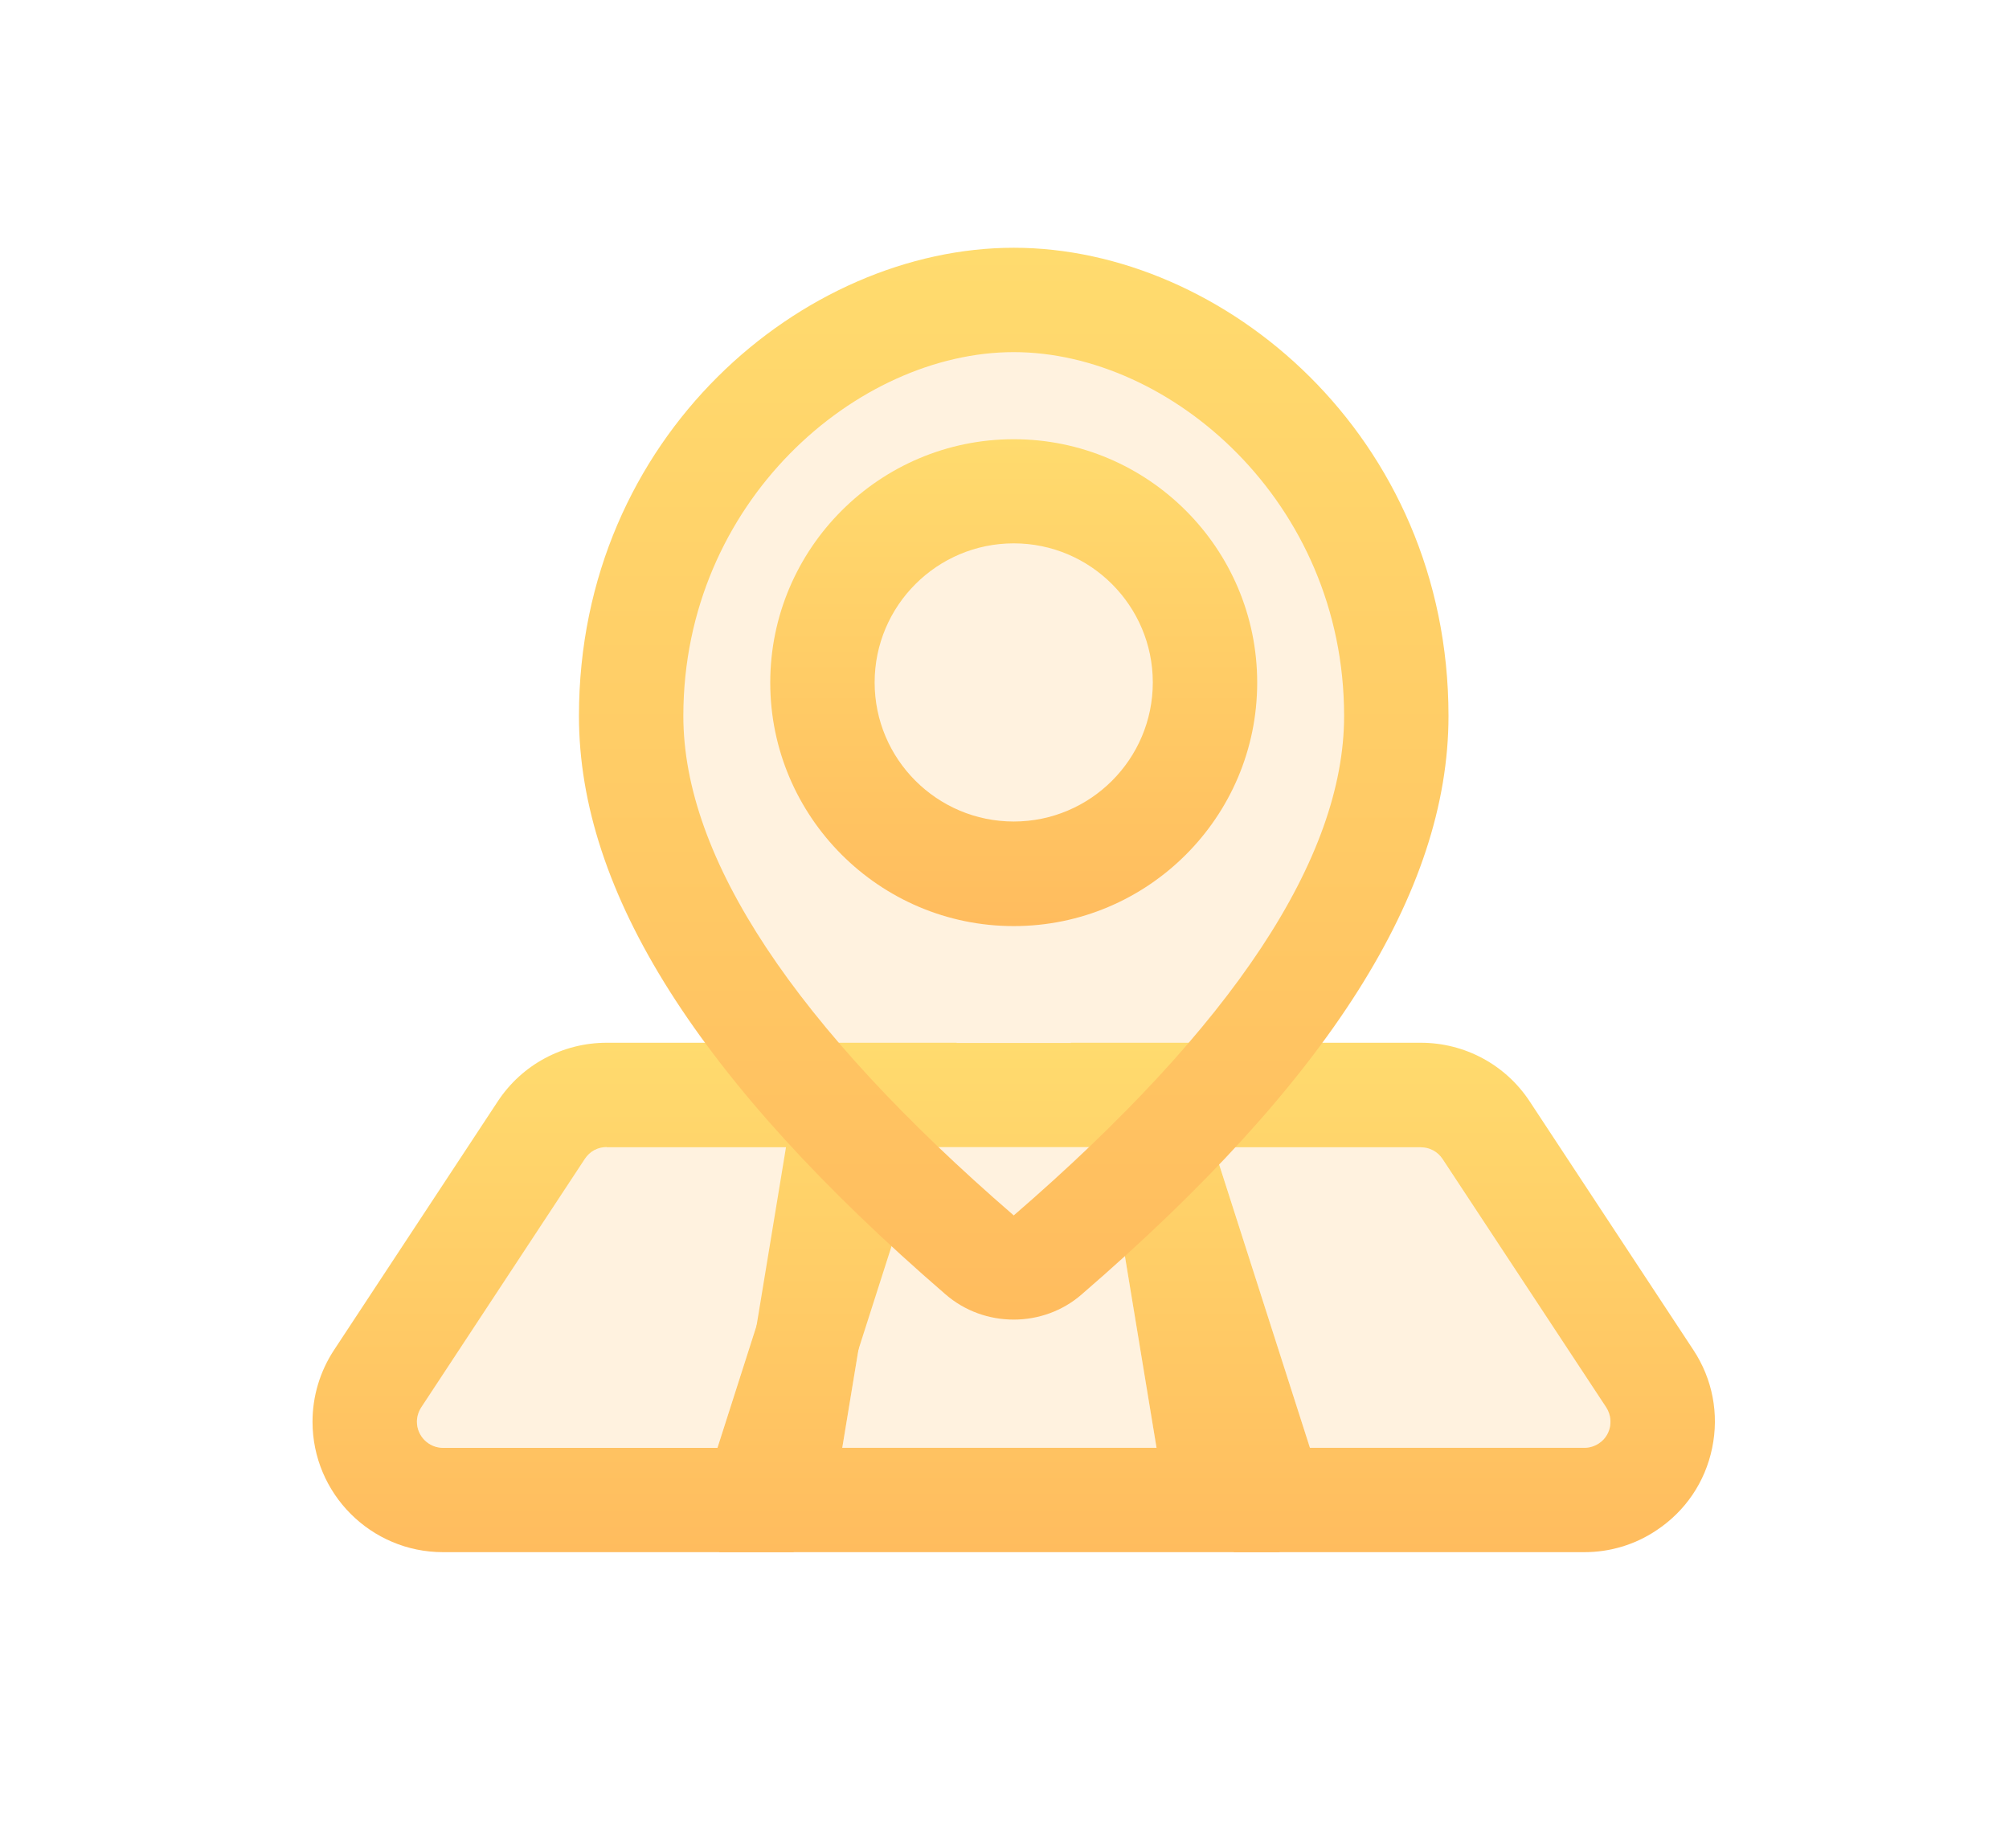
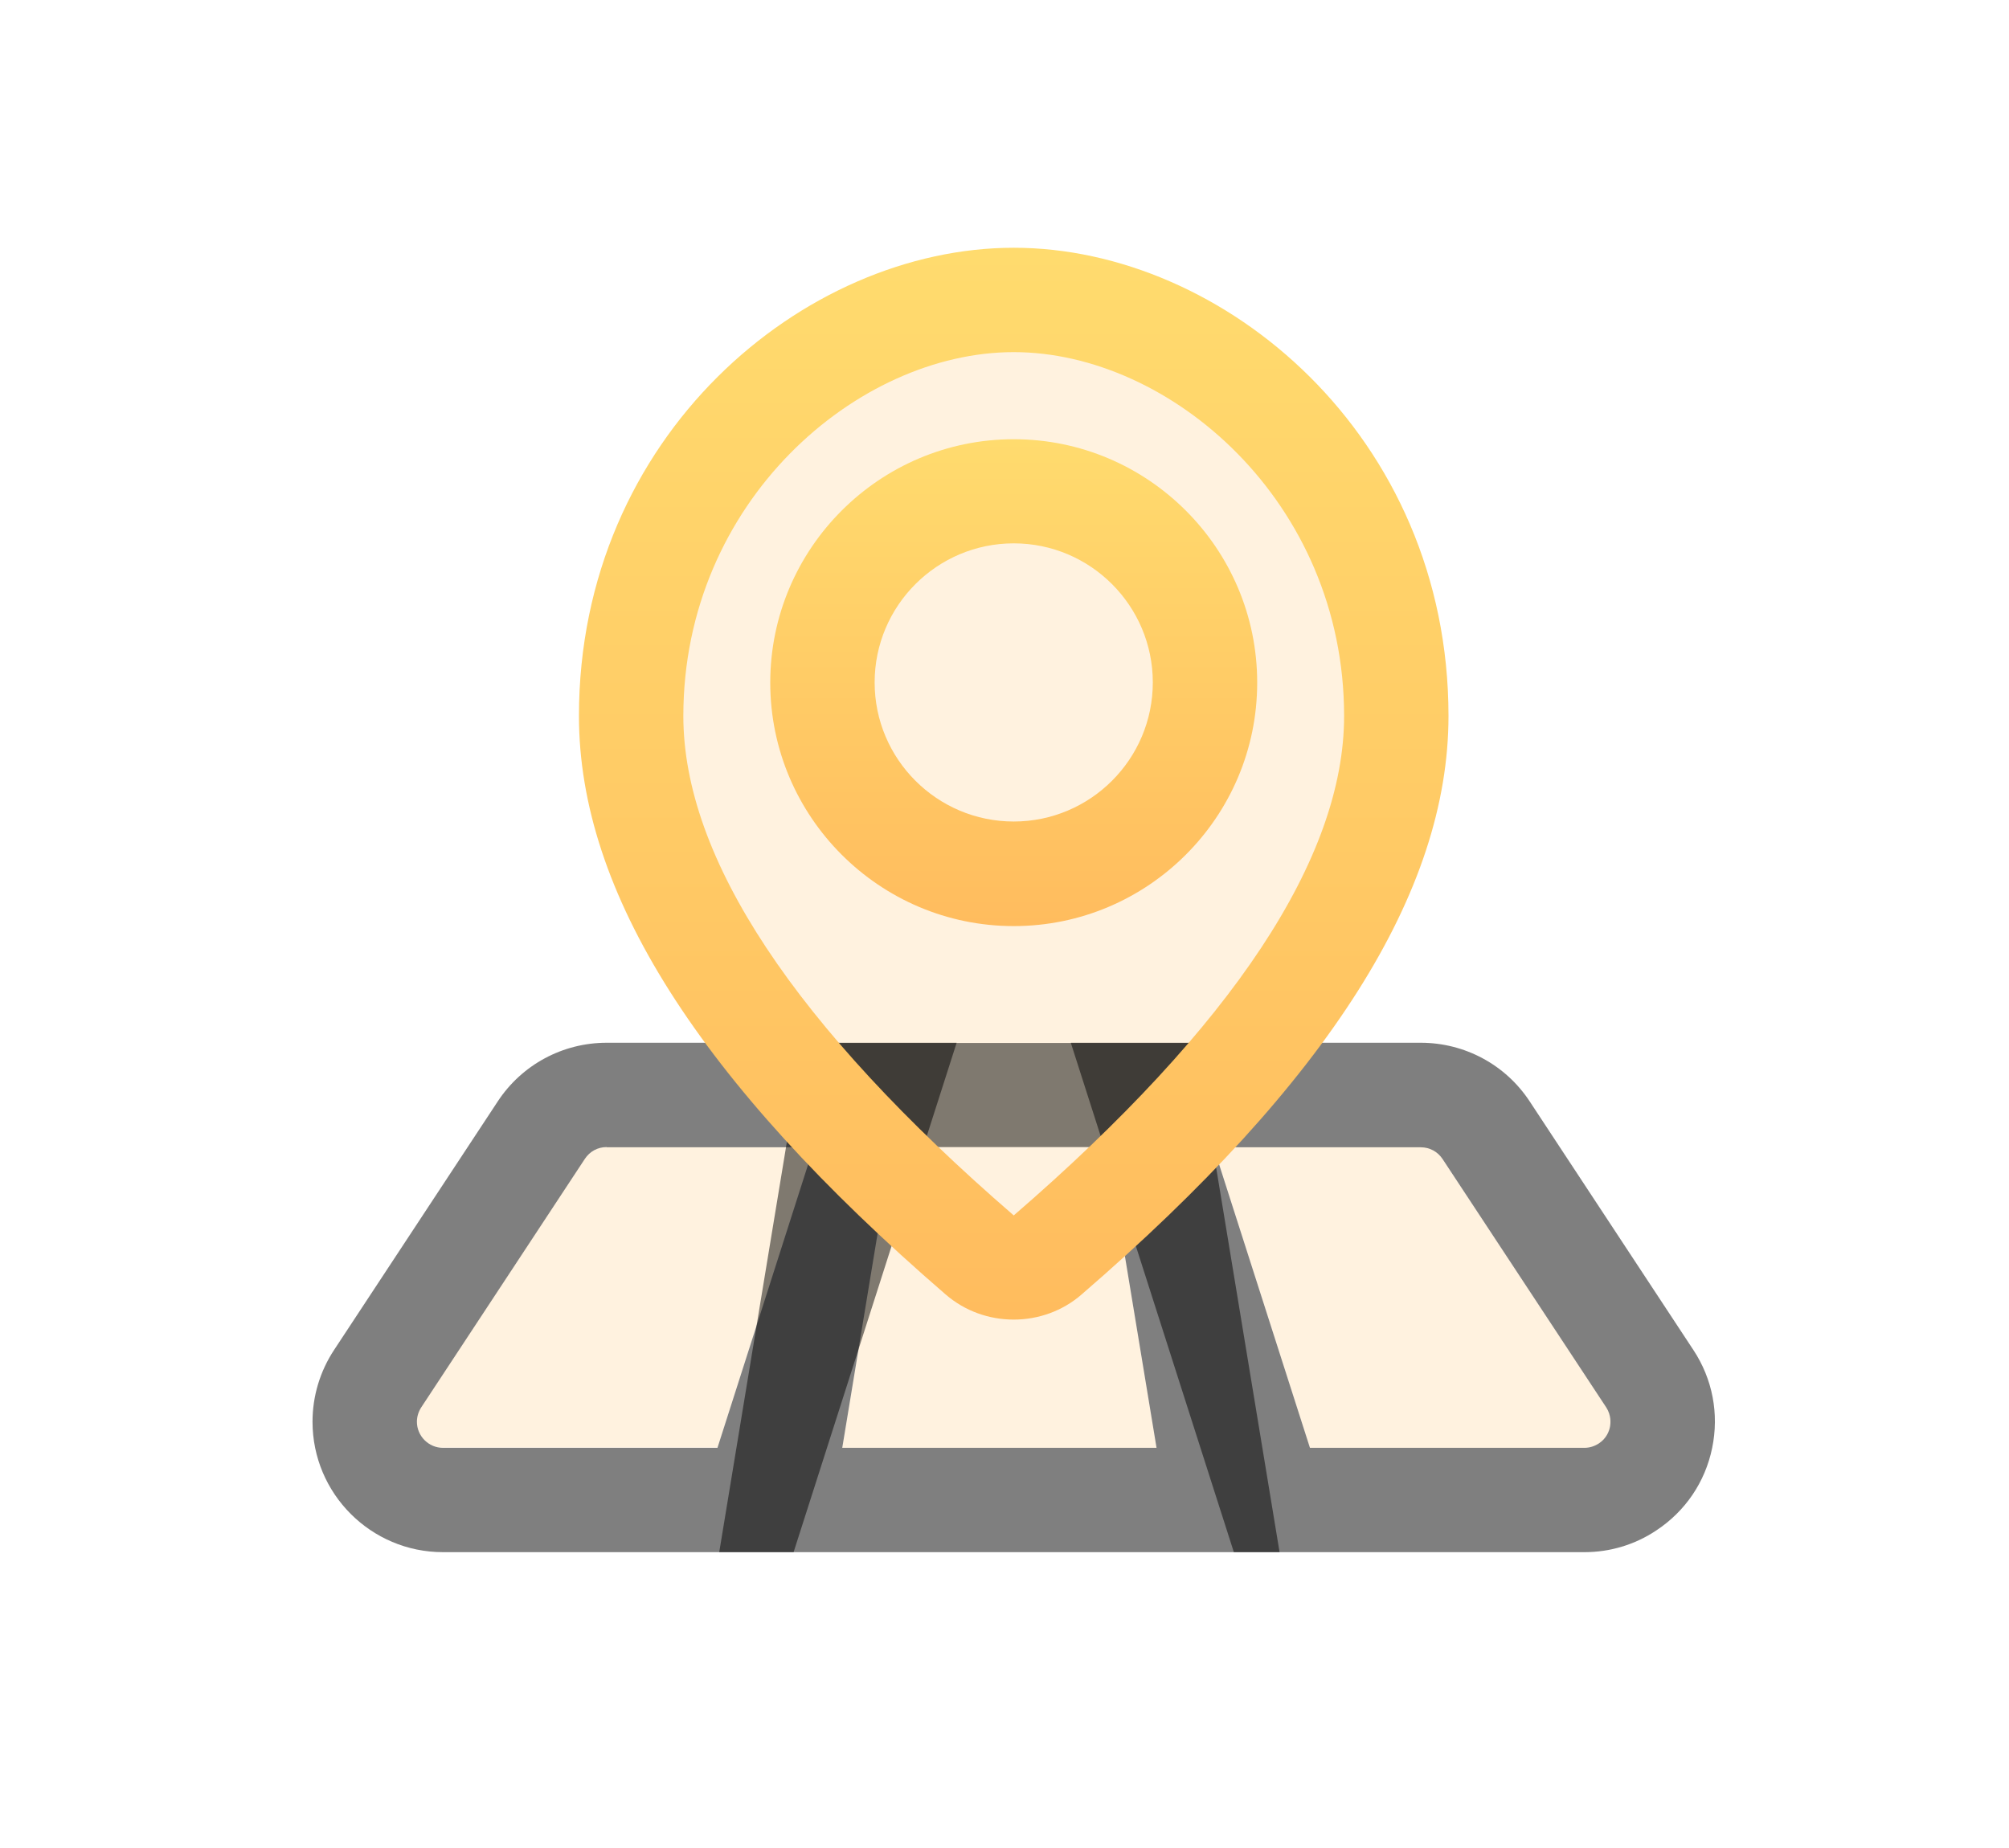
<svg xmlns="http://www.w3.org/2000/svg" width="50" height="46" viewBox="0 0 50 46" fill="none">
  <g opacity="0.2">
    <path d="M15.098 28.553H20.249L17.856 36.034H11.025C10.669 36.034 10.376 35.741 10.376 35.385C10.376 35.258 10.415 35.136 10.483 35.028L14.556 28.842C14.678 28.666 14.883 28.553 15.098 28.553Z" fill="url(#paint0_linear_3_65)" />
    <path d="M22.197 28.553H27.549L28.784 36.039H20.962L22.197 28.553Z" fill="url(#paint1_linear_3_65)" />
    <path d="M30.205 28.553H35.356C35.576 28.553 35.776 28.661 35.898 28.846L39.976 35.033C40.171 35.331 40.088 35.736 39.79 35.931C39.683 36 39.56 36.039 39.434 36.039H32.602L30.205 28.553Z" fill="url(#paint2_linear_3_65)" />
    <path d="M26.079 31.235C31.86 26.24 34.751 21.768 34.751 17.822C34.751 11.621 29.736 7.466 25.23 7.466C20.723 7.466 15.708 11.621 15.708 17.822C15.708 21.768 18.599 26.235 24.385 31.235C24.868 31.655 25.591 31.655 26.079 31.235Z" fill="url(#paint3_linear_3_65)" />
    <path d="M20.469 16.992C20.469 18.255 20.97 19.466 21.863 20.358C22.756 21.251 23.967 21.753 25.23 21.753C26.492 21.753 27.703 21.251 28.596 20.358C29.489 19.466 29.99 18.255 29.99 16.992C29.99 15.73 29.489 14.519 28.596 13.626C27.703 12.733 26.492 12.231 25.23 12.231C23.967 12.231 22.756 12.733 21.863 13.626C20.97 14.519 20.469 15.73 20.469 16.992Z" fill="url(#paint4_linear_3_65)" />
  </g>
-   <path d="M19.751 38.636H11.025C9.233 38.636 7.778 37.181 7.778 35.389C7.778 34.755 7.964 34.135 8.315 33.602L12.388 27.416C12.988 26.503 14.004 25.956 15.098 25.956H23.809L19.751 38.636ZM15.098 28.553C14.878 28.553 14.678 28.661 14.556 28.846L10.483 35.033C10.415 35.14 10.376 35.263 10.376 35.389C10.376 35.746 10.669 36.039 11.025 36.039H17.856L20.249 28.558H15.098V28.553Z" fill="url(#paint5_linear_3_65)" />
-   <path d="M31.846 38.636H17.9L19.99 25.961H29.756L31.846 38.636ZM20.962 36.039H28.784L27.549 28.553H22.197L20.962 36.039Z" fill="url(#paint6_linear_3_65)" />
-   <path d="M39.434 38.636H30.708L26.65 25.956H35.361C36.455 25.956 37.471 26.503 38.071 27.416L42.144 33.602C42.622 34.325 42.788 35.194 42.612 36.044C42.437 36.893 41.943 37.621 41.216 38.099C40.688 38.451 40.068 38.636 39.434 38.636ZM32.602 36.039H39.434C39.56 36.039 39.683 36 39.79 35.931C39.985 35.804 40.049 35.619 40.068 35.521C40.088 35.424 40.102 35.228 39.976 35.033L35.903 28.851C35.781 28.666 35.581 28.558 35.361 28.558H30.205L32.602 36.039Z" fill="url(#paint7_linear_3_65)" />
+   <path d="M19.751 38.636H11.025C9.233 38.636 7.778 37.181 7.778 35.389C7.778 34.755 7.964 34.135 8.315 33.602L12.388 27.416C12.988 26.503 14.004 25.956 15.098 25.956H23.809L19.751 38.636ZM15.098 28.553C14.878 28.553 14.678 28.661 14.556 28.846L10.483 35.033C10.415 35.14 10.376 35.263 10.376 35.389C10.376 35.746 10.669 36.039 11.025 36.039H17.856L20.249 28.558H15.098V28.553Z" fill="url(#paint5_linear_3_65)" fill-opacity="0.5" />
+   <path d="M31.846 38.636H17.9L19.99 25.961H29.756L31.846 38.636ZM20.962 36.039H28.784L27.549 28.553H22.197L20.962 36.039Z" fill="url(#paint6_linear_3_65)" fill-opacity="0.5" />
+   <path d="M39.434 38.636H30.708L26.65 25.956H35.361C36.455 25.956 37.471 26.503 38.071 27.416L42.144 33.602C42.622 34.325 42.788 35.194 42.612 36.044C42.437 36.893 41.943 37.621 41.216 38.099C40.688 38.451 40.068 38.636 39.434 38.636ZM32.602 36.039H39.434C39.56 36.039 39.683 36 39.79 35.931C39.985 35.804 40.049 35.619 40.068 35.521C40.088 35.424 40.102 35.228 39.976 35.033L35.903 28.851C35.781 28.666 35.581 28.558 35.361 28.558H30.205L32.602 36.039Z" fill="url(#paint7_linear_3_65)" fill-opacity="0.5" />
  <path d="M25.23 32.847C24.619 32.847 24.014 32.637 23.53 32.217C17.393 26.914 14.409 22.202 14.409 17.822C14.409 10.85 20.005 6.167 25.23 6.167C30.454 6.167 36.05 10.85 36.05 17.822C36.05 22.202 33.066 26.914 26.924 32.217C26.445 32.637 25.835 32.847 25.23 32.847ZM25.23 8.765C21.338 8.765 17.007 12.485 17.007 17.822C17.007 21.352 19.775 25.537 25.23 30.254C30.689 25.537 33.452 21.352 33.452 17.822C33.452 12.485 29.121 8.765 25.23 8.765Z" fill="url(#paint8_linear_3_65)" />
  <path d="M25.23 23.052C21.89 23.052 19.17 20.332 19.17 16.992C19.17 13.652 21.89 10.933 25.23 10.933C28.569 10.933 31.289 13.648 31.289 16.992C31.289 20.337 28.569 23.052 25.23 23.052ZM25.23 13.525C23.32 13.525 21.768 15.078 21.768 16.987C21.768 18.896 23.32 20.449 25.23 20.449C27.139 20.449 28.691 18.896 28.691 16.987C28.691 15.078 27.139 13.525 25.23 13.525Z" fill="url(#paint9_linear_3_65)" />
  <defs>
    <linearGradient id="paint0_linear_3_65" x1="15.312" y1="28.553" x2="15.312" y2="36.034" gradientUnits="userSpaceOnUse">
      <stop stop-color="#FFBC5E" />
      <stop offset="1" stop-color="#FFBC5E" />
    </linearGradient>
    <linearGradient id="paint1_linear_3_65" x1="24.873" y1="28.553" x2="24.873" y2="36.039" gradientUnits="userSpaceOnUse">
      <stop stop-color="#FFBC5E" />
      <stop offset="1" stop-color="#FFBC5E" />
    </linearGradient>
    <linearGradient id="paint2_linear_3_65" x1="35.143" y1="28.553" x2="35.143" y2="36.039" gradientUnits="userSpaceOnUse">
      <stop stop-color="#FFBC5E" />
      <stop offset="1" stop-color="#FFBC5E" />
    </linearGradient>
    <linearGradient id="paint3_linear_3_65" x1="25.23" y1="7.466" x2="25.23" y2="31.55" gradientUnits="userSpaceOnUse">
      <stop stop-color="#FFBC5E" />
      <stop offset="1" stop-color="#FFBC5E" />
    </linearGradient>
    <linearGradient id="paint4_linear_3_65" x1="25.23" y1="12.231" x2="25.23" y2="21.753" gradientUnits="userSpaceOnUse">
      <stop stop-color="#FFBC5E" />
      <stop offset="1" stop-color="#FFBC5E" />
    </linearGradient>
    <linearGradient id="paint5_linear_3_65" x1="15.793" y1="25.956" x2="15.793" y2="38.636" gradientUnits="userSpaceOnUse">
-       <stop stop-color="#FFDB6E" />
-       <stop offset="1" stop-color="#FFBC5E" />
+       <stop />
+       <stop offset="1" />
    </linearGradient>
    <linearGradient id="paint6_linear_3_65" x1="24.873" y1="25.961" x2="24.873" y2="38.636" gradientUnits="userSpaceOnUse">
-       <stop stop-color="#FFDB6E" />
-       <stop offset="1" stop-color="#FFBC5E" />
+       <stop />
+       <stop offset="1" />
    </linearGradient>
    <linearGradient id="paint7_linear_3_65" x1="34.666" y1="25.956" x2="34.666" y2="38.636" gradientUnits="userSpaceOnUse">
-       <stop stop-color="#FFDB6E" />
-       <stop offset="1" stop-color="#FFBC5E" />
+       <stop />
+       <stop offset="1" />
    </linearGradient>
    <linearGradient id="paint8_linear_3_65" x1="25.23" y1="6.167" x2="25.23" y2="32.847" gradientUnits="userSpaceOnUse">
      <stop stop-color="#FFDB6E" />
      <stop offset="1" stop-color="#FFBC5E" />
    </linearGradient>
    <linearGradient id="paint9_linear_3_65" x1="25.23" y1="10.933" x2="25.23" y2="23.052" gradientUnits="userSpaceOnUse">
      <stop stop-color="#FFDB6E" />
      <stop offset="1" stop-color="#FFBC5E" />
    </linearGradient>
  </defs>
</svg>
